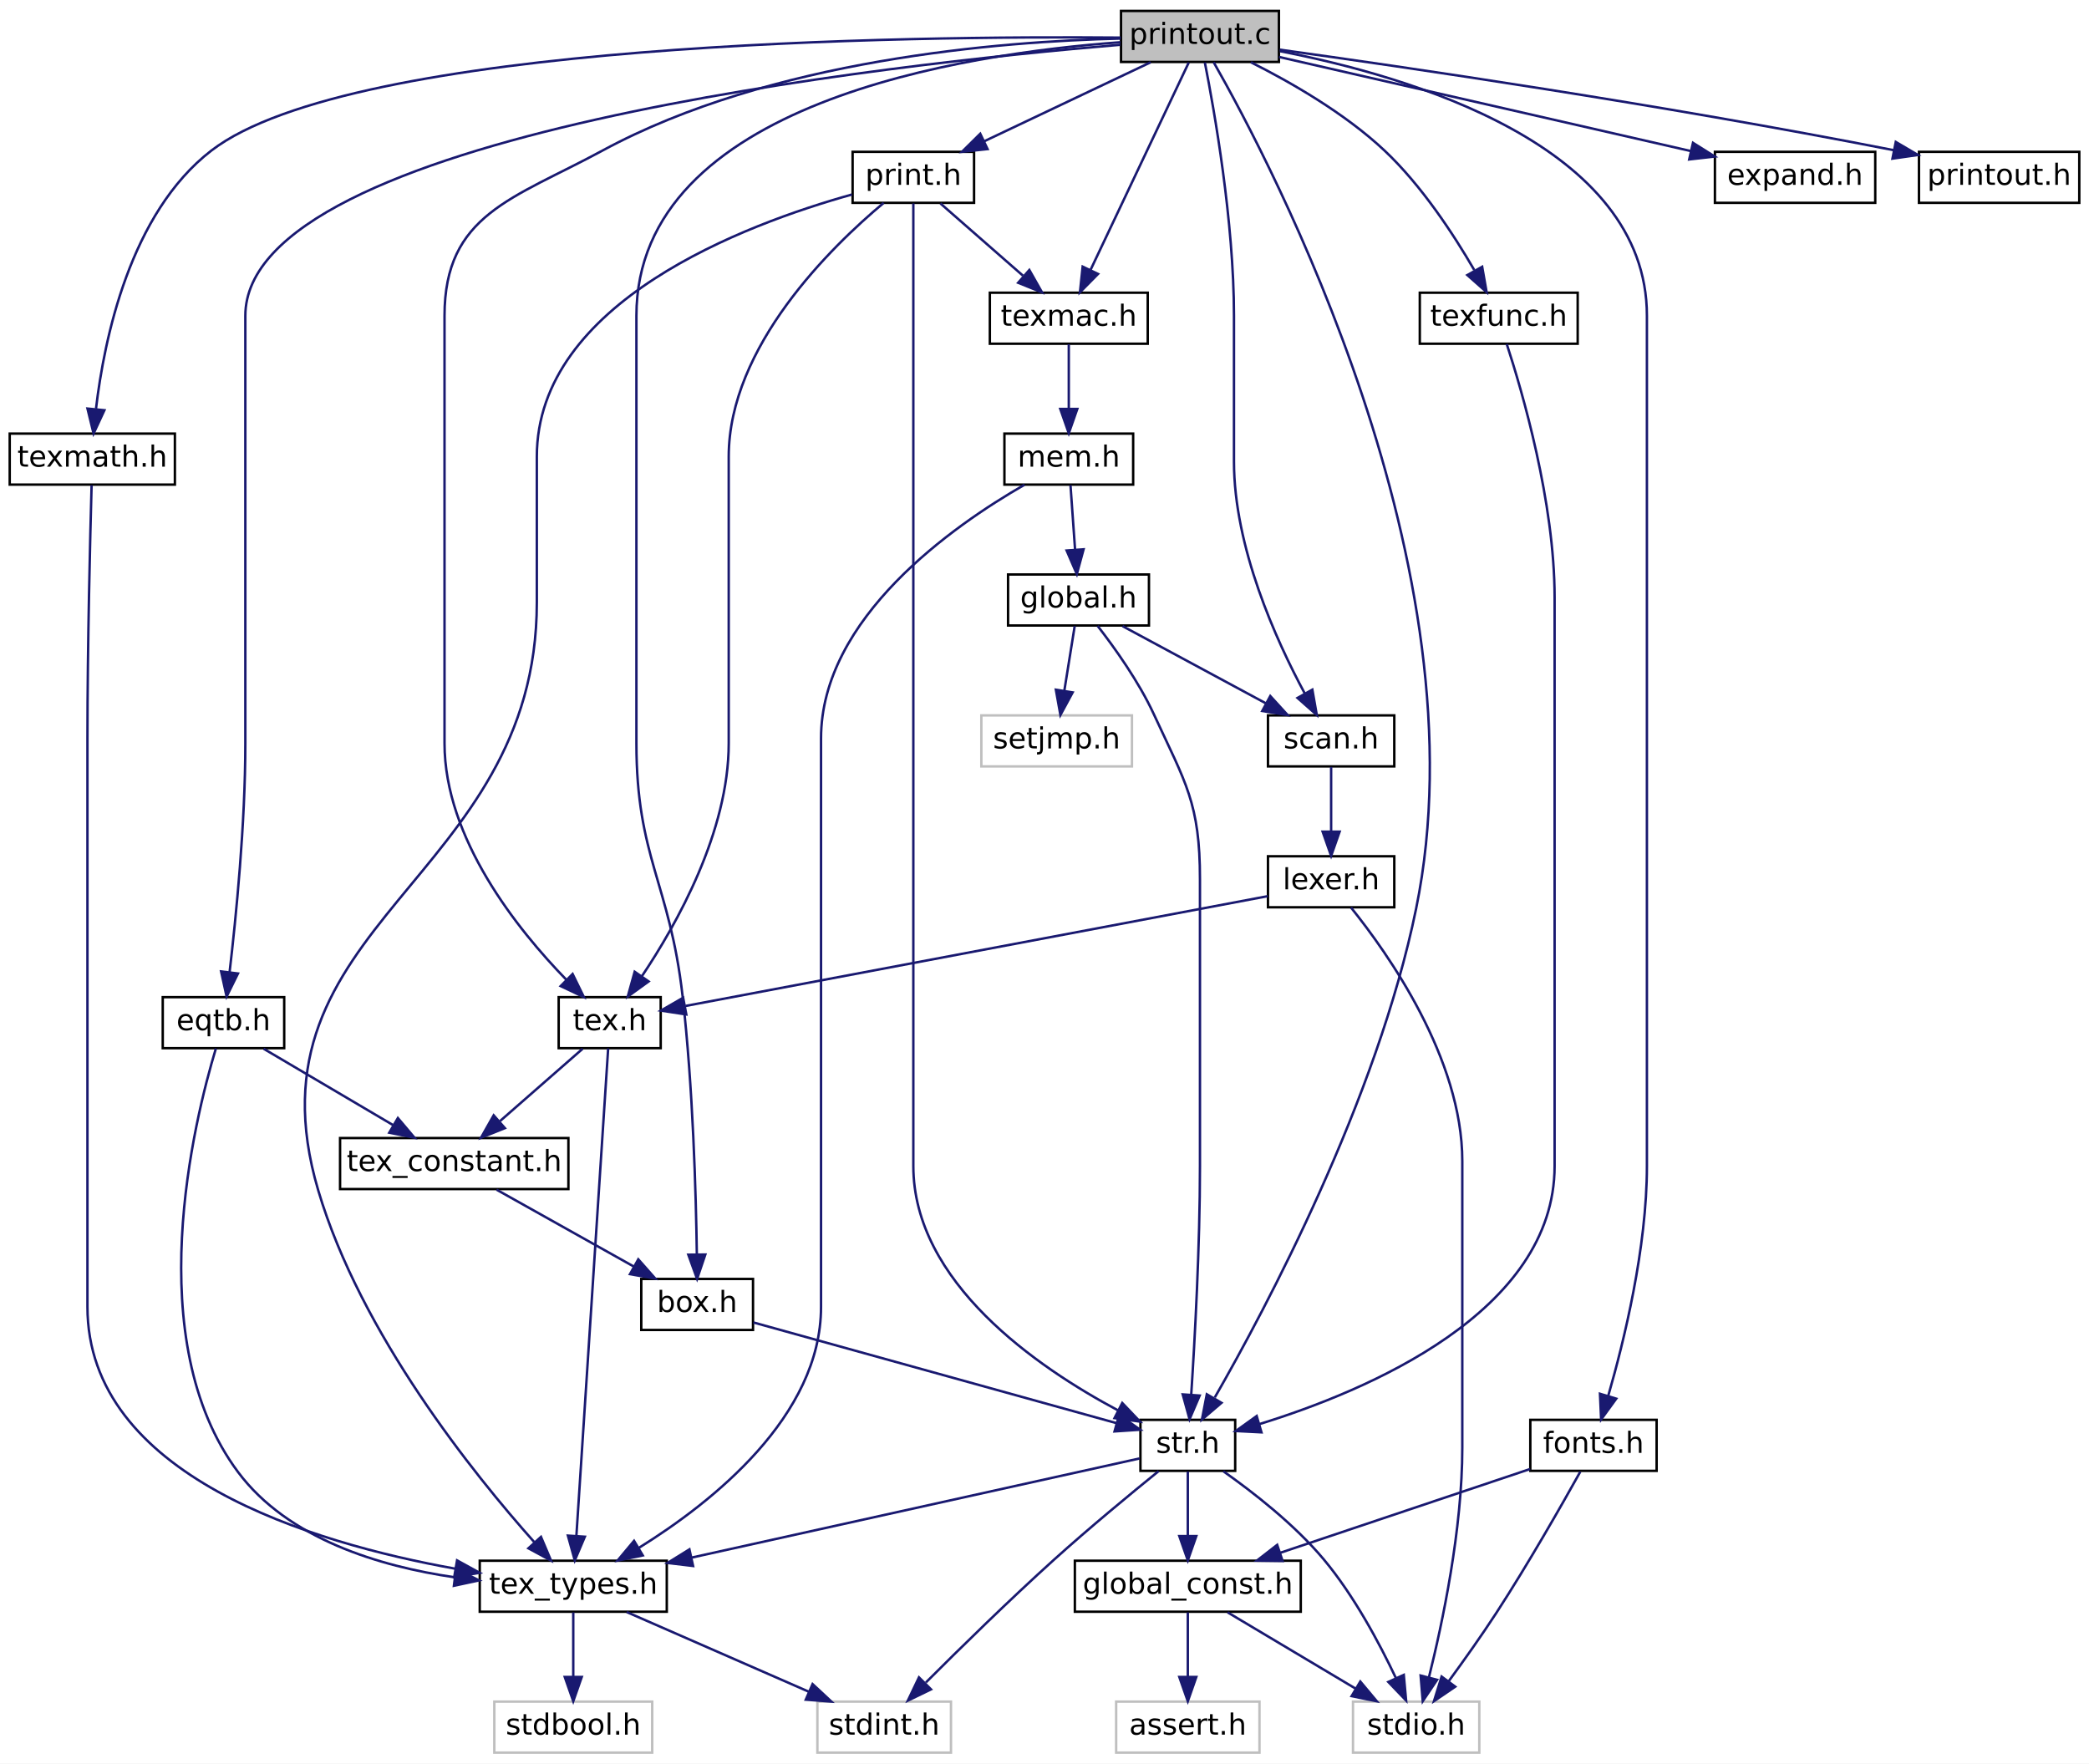
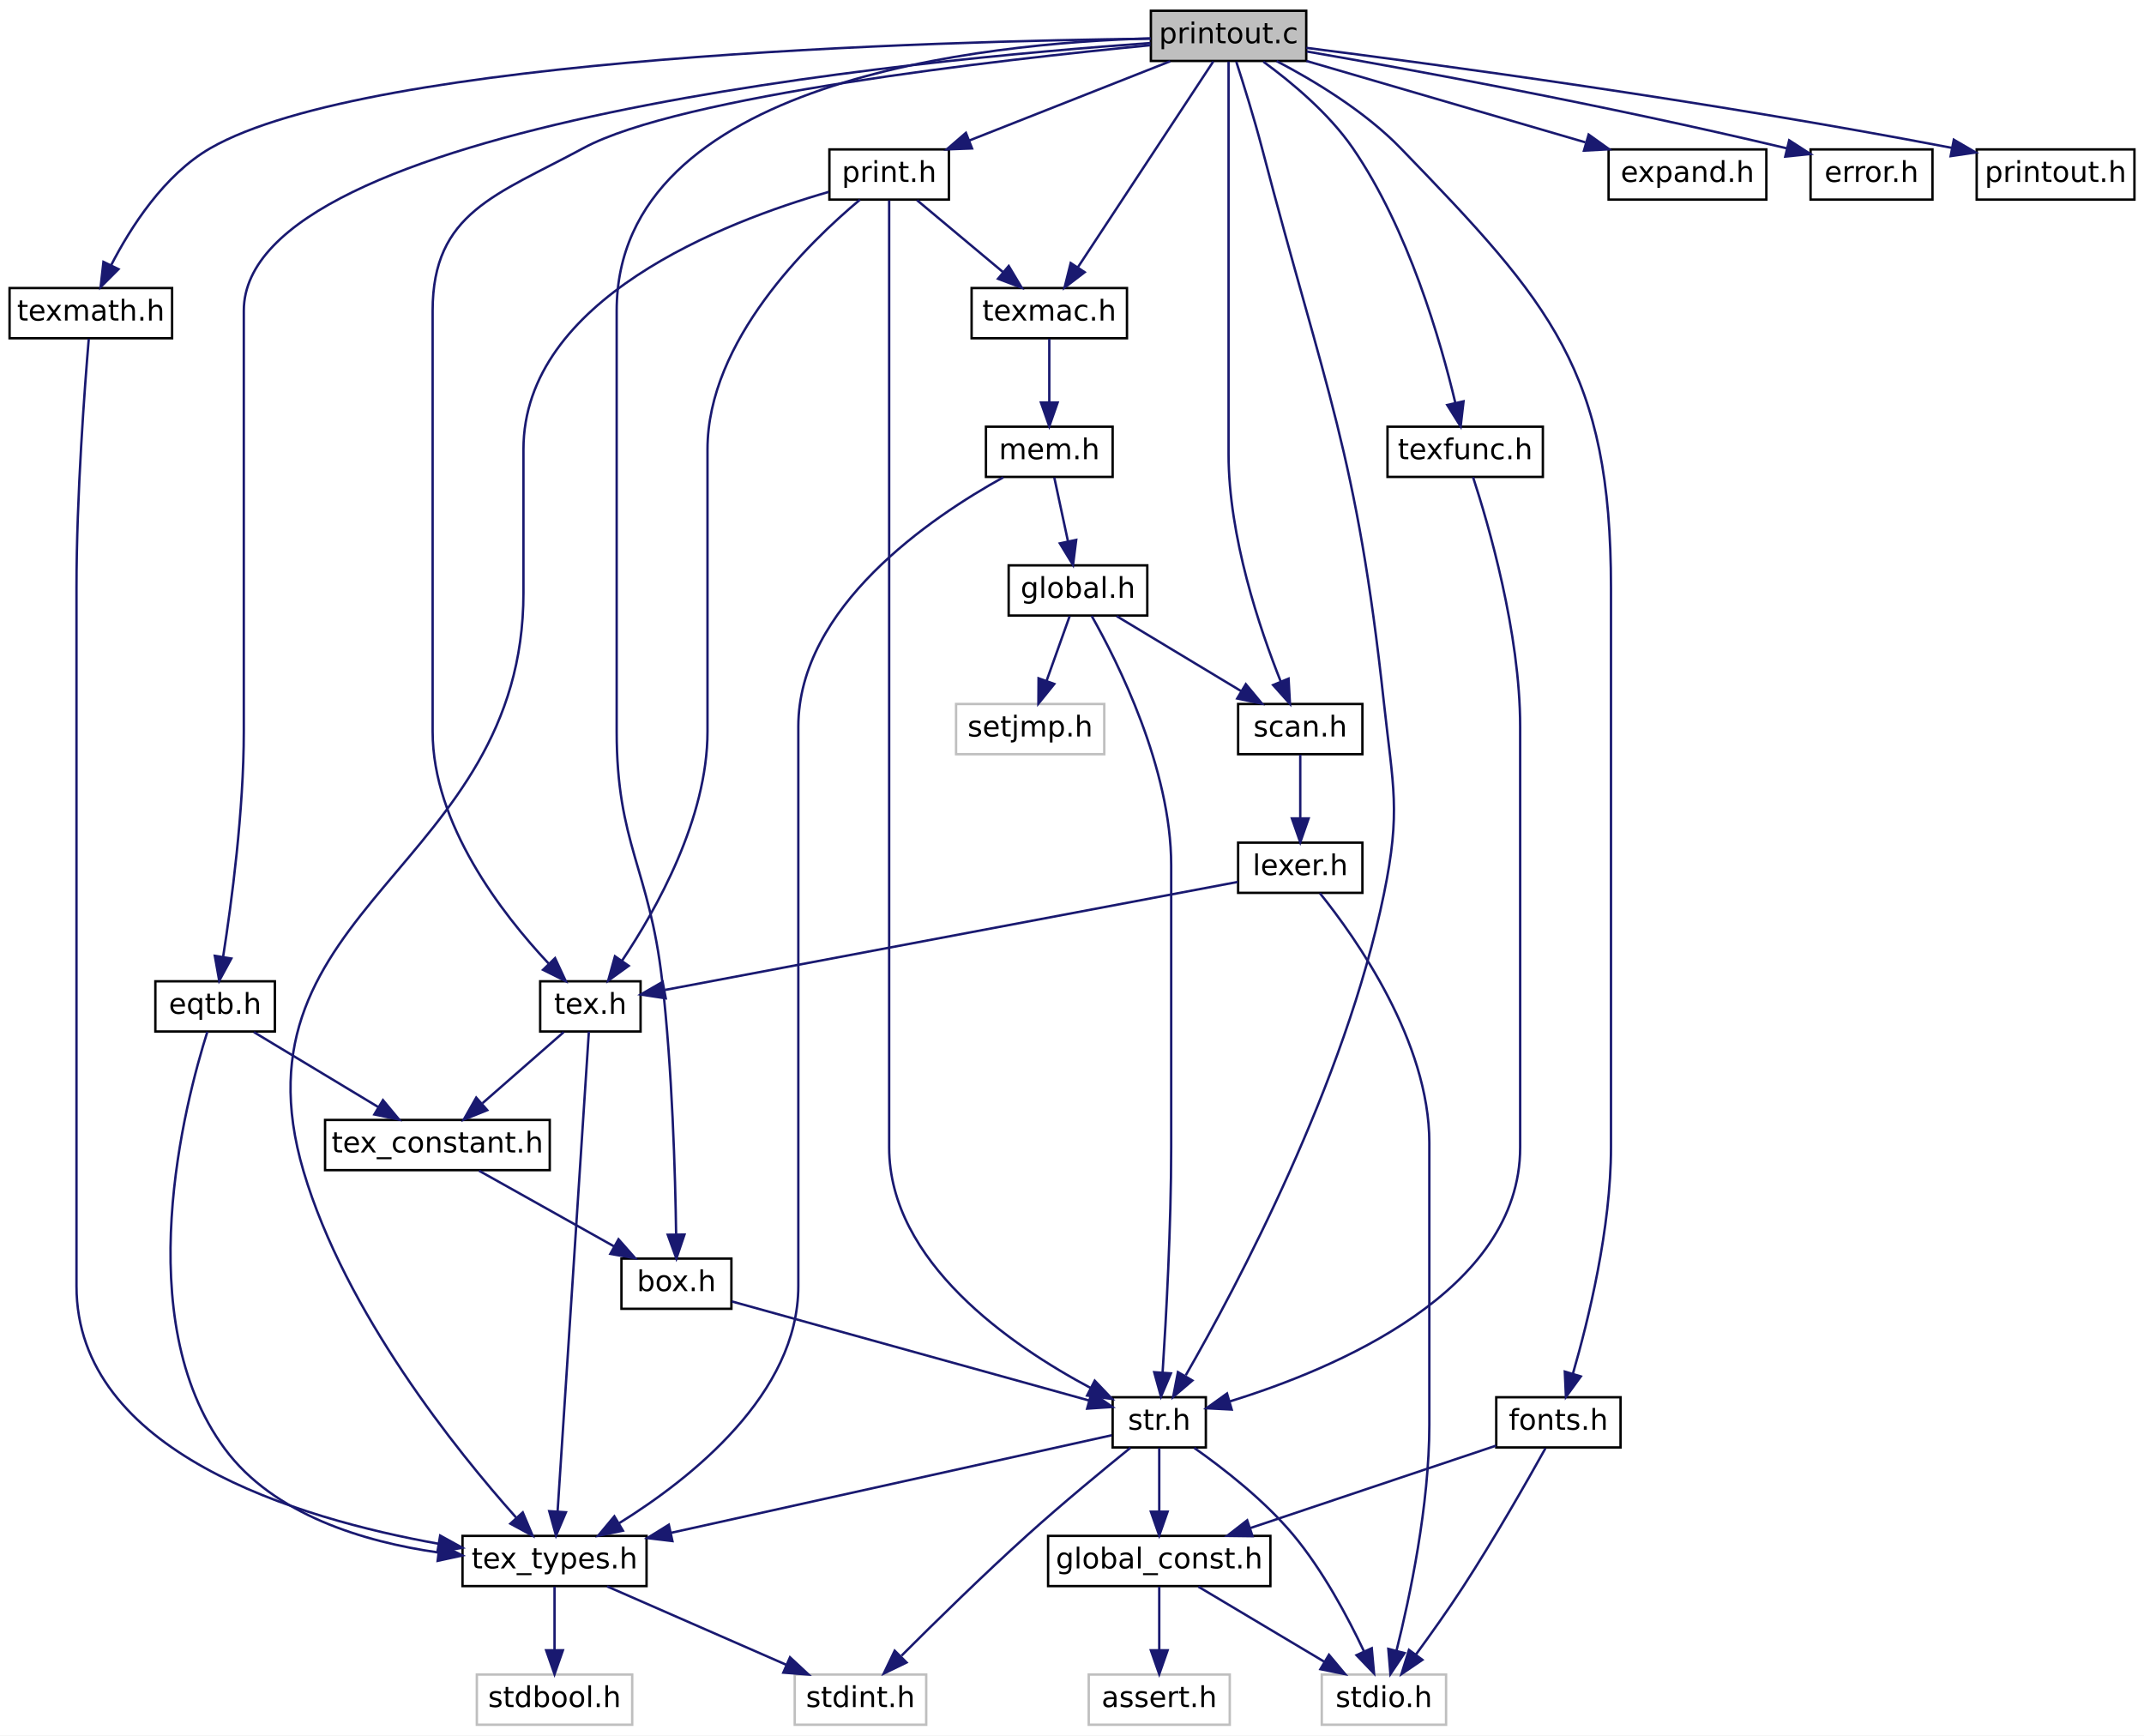
- <svg xmlns="http://www.w3.org/2000/svg" xmlns:xlink="http://www.w3.org/1999/xlink" width="860pt" height="726pt" viewBox="0.00 0.00 860.00 726.00">
+ <svg xmlns="http://www.w3.org/2000/svg" xmlns:xlink="http://www.w3.org/1999/xlink" width="897pt" height="726pt" viewBox="0.00 0.00 897.00 726.00">
  <g id="graph0" class="graph" transform="scale(1 1) rotate(0) translate(4 722)">
-     <polygon fill="white" stroke="transparent" points="-4,4 -4,-722 856,-722 856,4 -4,4" />
+     <polygon fill="white" stroke="transparent" points="-4,4 -4,-722 893,-722 893,4 -4,4" />
    <g id="node1" class="node">
      <g id="a_node1">
        <a xlink:title=" ">
-           <polygon fill="#bfbfbf" stroke="black" points="457.5,-696.5 457.5,-717.5 522.5,-717.5 522.5,-696.5 457.5,-696.5" />
-           <text text-anchor="middle" x="490" y="-703.9" font-family="DejaVuSans" font-size="12.00">printout.c</text>
+           <polygon fill="#bfbfbf" stroke="black" points="477.5,-696.5 477.5,-717.5 542.5,-717.5 542.5,-696.5 477.5,-696.5" />
+           <text text-anchor="middle" x="510" y="-703.9" font-family="DejaVuSans" font-size="12.00">printout.c</text>
        </a>
      </g>
    </g>
    <g id="node2" class="node">
      <g id="a_node2">
        <a xlink:href="tex_8h.html" target="_top" xlink:title=" ">
-           <polygon fill="white" stroke="black" points="226,-290.5 226,-311.5 268,-311.5 268,-290.5 226,-290.5" />
-           <text text-anchor="middle" x="247" y="-297.9" font-family="DejaVuSans" font-size="12.00">tex.h</text>
+           <polygon fill="white" stroke="black" points="222,-290.5 222,-311.5 264,-311.5 264,-290.5 222,-290.5" />
+           <text text-anchor="middle" x="243" y="-297.9" font-family="DejaVuSans" font-size="12.00">tex.h</text>
        </a>
      </g>
    </g>
    <g id="edge1" class="edge">
-       <path fill="none" stroke="midnightblue" d="M457.24,-706.12C408.01,-704.98 313.34,-697.56 244,-660 207.24,-640.09 179,-633.81 179,-592 179,-592 179,-592 179,-416 179,-376.77 209.07,-339.3 229.22,-318.6" />
-       <polygon fill="midnightblue" stroke="midnightblue" points="231.73,-321.04 236.38,-311.52 226.81,-316.06 231.73,-321.04" />
+       <path fill="none" stroke="midnightblue" d="M477.3,-703.08C414.7,-697.05 280.56,-681.96 240,-660 203.77,-640.39 177,-633.2 177,-592 177,-592 177,-592 177,-416 177,-377.24 205.93,-339.83 225.49,-318.97" />
+       <polygon fill="midnightblue" stroke="midnightblue" points="228.22,-321.19 232.69,-311.58 223.2,-316.3 228.22,-321.19" />
    </g>
    <g id="node7" class="node">
      <g id="a_node7">
        <a xlink:href="box_8h.html" target="_top" xlink:title=" ">
-           <polygon fill="white" stroke="black" points="260,-174.5 260,-195.5 306,-195.5 306,-174.5 260,-174.5" />
-           <text text-anchor="middle" x="283" y="-181.9" font-family="DejaVuSans" font-size="12.00">box.h</text>
+           <polygon fill="white" stroke="black" points="256,-174.5 256,-195.5 302,-195.5 302,-174.5 256,-174.5" />
+           <text text-anchor="middle" x="279" y="-181.9" font-family="DejaVuSans" font-size="12.00">box.h</text>
        </a>
      </g>
    </g>
    <g id="edge42" class="edge">
-       <path fill="none" stroke="midnightblue" d="M457.25,-704.61C393.3,-699.95 258,-679.74 258,-592 258,-592 258,-592 258,-416 258,-369.01 271.65,-358.68 277,-312 281.28,-274.62 282.52,-230.67 282.87,-205.8" />
-       <polygon fill="midnightblue" stroke="midnightblue" points="286.37,-205.55 282.98,-195.52 279.37,-205.48 286.37,-205.55" />
+       <path fill="none" stroke="midnightblue" d="M477.32,-705.95C408.3,-703.96 254,-688.7 254,-592 254,-592 254,-592 254,-416 254,-369.01 267.65,-358.68 273,-312 277.28,-274.62 278.52,-230.67 278.87,-205.8" />
+       <polygon fill="midnightblue" stroke="midnightblue" points="282.37,-205.55 278.98,-195.52 275.37,-205.48 282.37,-205.55" />
    </g>
    <g id="node8" class="node">
      <g id="a_node8">
        <a xlink:href="str_8h.html" target="_top" xlink:title=" ">
-           <polygon fill="white" stroke="black" points="465.5,-116.5 465.5,-137.5 504.5,-137.5 504.5,-116.5 465.5,-116.5" />
-           <text text-anchor="middle" x="485" y="-123.9" font-family="DejaVuSans" font-size="12.00">str.h</text>
+           <polygon fill="white" stroke="black" points="461.5,-116.5 461.5,-137.5 500.5,-137.5 500.5,-116.5 461.5,-116.5" />
+           <text text-anchor="middle" x="481" y="-123.9" font-family="DejaVuSans" font-size="12.00">str.h</text>
        </a>
      </g>
    </g>
    <g id="edge14" class="edge">
-       <path fill="none" stroke="midnightblue" d="M495.64,-696.38C519.25,-654.97 607.58,-487.6 579,-348 562.86,-269.15 517.29,-183.61 496.1,-146.7" />
-       <polygon fill="midnightblue" stroke="midnightblue" points="498.87,-144.5 490.81,-137.62 492.82,-148.02 498.87,-144.5" />
+       <path fill="none" stroke="midnightblue" d="M513.23,-696.19C516.23,-686.92 520.7,-672.6 524,-660 550.72,-557.87 563.6,-532.96 575,-428 578.84,-392.65 582.13,-382.83 575,-348 558.86,-269.15 513.29,-183.61 492.1,-146.7" />
+       <polygon fill="midnightblue" stroke="midnightblue" points="494.87,-144.5 486.81,-137.62 488.82,-148.02 494.87,-144.5" />
    </g>
    <g id="node12" class="node">
      <g id="a_node12">
        <a xlink:href="fonts_8h.html" target="_top" xlink:title=" ">
-           <polygon fill="white" stroke="black" points="626,-116.5 626,-137.5 678,-137.5 678,-116.5 626,-116.5" />
-           <text text-anchor="middle" x="652" y="-123.9" font-family="DejaVuSans" font-size="12.00">fonts.h</text>
+           <polygon fill="white" stroke="black" points="622,-116.5 622,-137.5 674,-137.5 674,-116.5 622,-116.5" />
+           <text text-anchor="middle" x="648" y="-123.9" font-family="DejaVuSans" font-size="12.00">fonts.h</text>
        </a>
      </g>
    </g>
    <g id="edge15" class="edge">
-       <path fill="none" stroke="midnightblue" d="M522.9,-700.93C575.82,-690.71 674,-662.27 674,-592 674,-592 674,-592 674,-242 674,-208.22 664.57,-169.82 658.06,-147.32" />
-       <polygon fill="midnightblue" stroke="midnightblue" points="661.38,-146.21 655.15,-137.64 654.68,-148.22 661.38,-146.21" />
+       <path fill="none" stroke="midnightblue" d="M530.11,-696.44C545.63,-688.33 566.93,-675.56 582,-660 645.07,-594.89 670,-566.65 670,-476 670,-476 670,-476 670,-242 670,-208.22 660.57,-169.82 654.06,-147.32" />
+       <polygon fill="midnightblue" stroke="midnightblue" points="657.38,-146.21 651.15,-137.64 650.68,-148.22 657.38,-146.21" />
    </g>
    <g id="node13" class="node">
      <g id="a_node13">
        <a xlink:href="texfunc_8h.html" target="_top" xlink:title=" ">
-           <polygon fill="white" stroke="black" points="580.5,-580.5 580.5,-601.5 645.5,-601.5 645.5,-580.5 580.5,-580.5" />
-           <text text-anchor="middle" x="613" y="-587.9" font-family="DejaVuSans" font-size="12.00">texfunc.h</text>
+           <polygon fill="white" stroke="black" points="576.5,-522.5 576.5,-543.5 641.5,-543.5 641.5,-522.5 576.5,-522.5" />
+           <text text-anchor="middle" x="609" y="-529.9" font-family="DejaVuSans" font-size="12.00">texfunc.h</text>
        </a>
      </g>
    </g>
    <g id="edge18" class="edge">
-       <path fill="none" stroke="midnightblue" d="M510.96,-696.37C527.19,-688.23 549.6,-675.43 566,-660 581.28,-645.61 594.44,-625.47 602.92,-610.85" />
-       <polygon fill="midnightblue" stroke="midnightblue" points="606.18,-612.18 608.01,-601.74 600.07,-608.76 606.18,-612.18" />
+       <path fill="none" stroke="midnightblue" d="M524.56,-696.2C536.1,-687.78 551.9,-674.7 562,-660 585.25,-626.15 598.73,-579.34 604.9,-553.36" />
+       <polygon fill="midnightblue" stroke="midnightblue" points="608.32,-554.12 607.1,-543.59 601.49,-552.58 608.32,-554.12" />
    </g>
    <g id="node14" class="node">
      <g id="a_node14">
        <a xlink:href="texmath_8h.html" target="_top" xlink:title=" ">
-           <polygon fill="white" stroke="black" points="0,-522.5 0,-543.5 68,-543.5 68,-522.5 0,-522.5" />
-           <text text-anchor="middle" x="34" y="-529.9" font-family="DejaVuSans" font-size="12.00">texmath.h</text>
+           <polygon fill="white" stroke="black" points="0,-580.5 0,-601.5 68,-601.5 68,-580.5 0,-580.5" />
+           <text text-anchor="middle" x="34" y="-587.9" font-family="DejaVuSans" font-size="12.00">texmath.h</text>
        </a>
      </g>
    </g>
    <g id="edge20" class="edge">
-       <path fill="none" stroke="midnightblue" d="M457.38,-706.52C371.43,-707.27 141.31,-704.9 83,-660 49.49,-634.2 38.88,-582.3 35.53,-553.82" />
-       <polygon fill="midnightblue" stroke="midnightblue" points="38.98,-553.12 34.52,-543.51 32.01,-553.81 38.98,-553.12" />
+       <path fill="none" stroke="midnightblue" d="M477.44,-705.82C389.8,-704.82 150.97,-698.54 84,-660 64.65,-648.86 50.62,-626.89 42.43,-610.93" />
+       <polygon fill="midnightblue" stroke="midnightblue" points="45.59,-609.41 38.09,-601.92 39.28,-612.45 45.59,-609.41" />
    </g>
    <g id="node15" class="node">
      <g id="a_node15">
        <a xlink:href="texmac_8h.html" target="_top" xlink:title=" ">
-           <polygon fill="white" stroke="black" points="403.5,-580.5 403.5,-601.5 468.5,-601.5 468.5,-580.5 403.5,-580.5" />
-           <text text-anchor="middle" x="436" y="-587.9" font-family="DejaVuSans" font-size="12.00">texmac.h</text>
+           <polygon fill="white" stroke="black" points="402.5,-580.5 402.5,-601.5 467.5,-601.5 467.5,-580.5 402.5,-580.5" />
+           <text text-anchor="middle" x="435" y="-587.9" font-family="DejaVuSans" font-size="12.00">texmac.h</text>
        </a>
      </g>
    </g>
    <g id="edge22" class="edge">
-       <path fill="none" stroke="midnightblue" d="M485.4,-696.28C476.47,-677.43 456.66,-635.62 445.03,-611.05" />
-       <polygon fill="midnightblue" stroke="midnightblue" points="448.04,-609.23 440.59,-601.69 441.71,-612.23 448.04,-609.23" />
+       <path fill="none" stroke="midnightblue" d="M503.61,-696.28C491.04,-677.18 462.96,-634.5 446.89,-610.08" />
+       <polygon fill="midnightblue" stroke="midnightblue" points="449.8,-608.13 441.38,-601.69 443.95,-611.97 449.8,-608.13" />
    </g>
    <g id="node19" class="node">
      <g id="a_node19">
        <a xlink:href="scan_8h.html" target="_top" xlink:title=" ">
-           <polygon fill="white" stroke="black" points="518,-406.5 518,-427.5 570,-427.5 570,-406.5 518,-406.5" />
-           <text text-anchor="middle" x="544" y="-413.9" font-family="DejaVuSans" font-size="12.00">scan.h</text>
+           <polygon fill="white" stroke="black" points="514,-406.5 514,-427.5 566,-427.5 566,-406.5 514,-406.5" />
+           <text text-anchor="middle" x="540" y="-413.9" font-family="DejaVuSans" font-size="12.00">scan.h</text>
        </a>
      </g>
    </g>
    <g id="edge33" class="edge">
-       <path fill="none" stroke="midnightblue" d="M492.01,-696.29C495.88,-676.68 504,-630.88 504,-592 504,-592 504,-592 504,-532 504,-496.71 521.27,-458.57 533.12,-436.57" />
-       <polygon fill="midnightblue" stroke="midnightblue" points="536.27,-438.1 538.1,-427.66 530.16,-434.68 536.27,-438.1" />
+       <path fill="none" stroke="midnightblue" d="M510,-696.24C510,-676.54 510,-630.59 510,-592 510,-592 510,-592 510,-532 510,-497.55 522.97,-459.11 531.86,-436.83" />
+       <polygon fill="midnightblue" stroke="midnightblue" points="535.11,-438.11 535.7,-427.54 528.64,-435.44 535.11,-438.11" />
    </g>
    <g id="node21" class="node">
      <g id="a_node21">
        <a xlink:href="expand_8h.html" target="_top" xlink:title=" ">
-           <polygon fill="white" stroke="black" points="702,-638.5 702,-659.5 768,-659.5 768,-638.5 702,-638.5" />
-           <text text-anchor="middle" x="735" y="-645.9" font-family="DejaVuSans" font-size="12.00">expand.h</text>
+           <polygon fill="white" stroke="black" points="669,-638.5 669,-659.5 735,-659.5 735,-638.5 669,-638.5" />
+           <text text-anchor="middle" x="702" y="-645.9" font-family="DejaVuSans" font-size="12.00">expand.h</text>
        </a>
      </g>
    </g>
    <g id="edge32" class="edge">
-       <path fill="none" stroke="midnightblue" d="M522.53,-698.56C566.16,-688.59 643.71,-670.87 692.08,-659.81" />
-       <polygon fill="midnightblue" stroke="midnightblue" points="692.97,-663.2 701.94,-657.56 691.41,-656.37 692.97,-663.2" />
+       <path fill="none" stroke="midnightblue" d="M542.57,-696.5C574.7,-687.13 624,-672.75 659.27,-662.46" />
+       <polygon fill="midnightblue" stroke="midnightblue" points="660.65,-665.71 669.27,-659.55 658.69,-658.99 660.65,-665.71" />
    </g>
    <g id="node22" class="node">
      <g id="a_node22">
        <a xlink:href="print_8h.html" target="_top" xlink:title=" ">
-           <polygon fill="white" stroke="black" points="347,-638.5 347,-659.5 397,-659.5 397,-638.5 347,-638.5" />
-           <text text-anchor="middle" x="372" y="-645.9" font-family="DejaVuSans" font-size="12.00">print.h</text>
+           <polygon fill="white" stroke="black" points="343,-638.5 343,-659.5 393,-659.5 393,-638.5 343,-638.5" />
+           <text text-anchor="middle" x="368" y="-645.9" font-family="DejaVuSans" font-size="12.00">print.h</text>
        </a>
      </g>
    </g>
    <g id="edge34" class="edge">
-       <path fill="none" stroke="midnightblue" d="M469.72,-696.37C450.86,-687.42 422.55,-673.99 401.25,-663.88" />
-       <polygon fill="midnightblue" stroke="midnightblue" points="402.56,-660.63 392.02,-659.5 399.55,-666.95 402.56,-660.63" />
+       <path fill="none" stroke="midnightblue" d="M485.59,-696.37C462.39,-687.22 427.3,-673.38 401.49,-663.21" />
+       <polygon fill="midnightblue" stroke="midnightblue" points="402.68,-659.91 392.09,-659.5 400.11,-666.43 402.68,-659.91" />
    </g>
    <g id="node23" class="node">
      <g id="a_node23">
        <a xlink:href="eqtb_8h.html" target="_top" xlink:title=" ">
-           <polygon fill="white" stroke="black" points="63,-290.5 63,-311.5 113,-311.5 113,-290.5 63,-290.5" />
-           <text text-anchor="middle" x="88" y="-297.9" font-family="DejaVuSans" font-size="12.00">eqtb.h</text>
+           <polygon fill="white" stroke="black" points="61,-290.5 61,-311.5 111,-311.5 111,-290.5 61,-290.5" />
+           <text text-anchor="middle" x="86" y="-297.9" font-family="DejaVuSans" font-size="12.00">eqtb.h</text>
        </a>
      </g>
    </g>
    <g id="edge39" class="edge">
-       <path fill="none" stroke="midnightblue" d="M457.17,-703.56C362.72,-695.66 97,-666.77 97,-592 97,-592 97,-592 97,-416 97,-382.88 93.18,-344.52 90.52,-321.81" />
-       <polygon fill="midnightblue" stroke="midnightblue" points="93.97,-321.24 89.29,-311.74 87.02,-322.09 93.97,-321.24" />
+       <path fill="none" stroke="midnightblue" d="M477.33,-704C379.88,-697.16 98,-670.58 98,-592 98,-592 98,-592 98,-416 98,-382.8 92.9,-344.46 89.35,-321.78" />
+       <polygon fill="midnightblue" stroke="midnightblue" points="92.78,-321.03 87.72,-311.72 85.87,-322.16 92.78,-321.03" />
    </g>
    <g id="node24" class="node">
      <g id="a_node24">
+         <a xlink:href="error_8h.html" target="_top" xlink:title=" ">
+           <polygon fill="white" stroke="black" points="753.5,-638.5 753.5,-659.5 804.5,-659.5 804.5,-638.5 753.5,-638.5" />
+           <text text-anchor="middle" x="779" y="-645.9" font-family="DejaVuSans" font-size="12.00">error.h</text>
+         </a>
+       </g>
+     </g>
+     <g id="edge43" class="edge">
+       <path fill="none" stroke="midnightblue" d="M542.74,-700.46C586.3,-692.9 665.88,-678.4 743.51,-659.96" />
+       <polygon fill="midnightblue" stroke="midnightblue" points="744.55,-663.31 753.45,-657.57 742.91,-656.5 744.55,-663.31" />
+     </g>
+     <g id="node25" class="node">
+       <g id="a_node25">
        <a xlink:href="printout_8h.html" target="_top" xlink:title=" ">
-           <polygon fill="white" stroke="black" points="786,-638.5 786,-659.5 852,-659.5 852,-638.5 786,-638.5" />
-           <text text-anchor="middle" x="819" y="-645.9" font-family="DejaVuSans" font-size="12.00">printout.h</text>
-         </a>
-       </g>
-     </g>
-     <g id="edge43" class="edge">
-       <path fill="none" stroke="midnightblue" d="M522.85,-701.55C574.56,-694.37 678.25,-679.26 775.58,-660.18" />
-       <polygon fill="midnightblue" stroke="midnightblue" points="776.45,-663.57 785.58,-658.2 775.09,-656.7 776.45,-663.57" />
+           <polygon fill="white" stroke="black" points="823,-638.5 823,-659.5 889,-659.5 889,-638.5 823,-638.5" />
+           <text text-anchor="middle" x="856" y="-645.9" font-family="DejaVuSans" font-size="12.00">printout.h</text>
+         </a>
+       </g>
+     </g>
+     <g id="edge44" class="edge">
+       <path fill="none" stroke="midnightblue" d="M542.55,-701.98C596.6,-695.12 708.48,-680.07 812.54,-660.16" />
+       <polygon fill="midnightblue" stroke="midnightblue" points="813.43,-663.56 822.58,-658.22 812.1,-656.68 813.43,-663.56" />
    </g>
    <g id="node3" class="node">
      <g id="a_node3">
        <a xlink:href="tex__types_8h.html" target="_top" xlink:title=" ">
-           <polygon fill="white" stroke="black" points="193.5,-58.5 193.5,-79.5 270.5,-79.5 270.5,-58.5 193.5,-58.5" />
-           <text text-anchor="middle" x="232" y="-65.9" font-family="DejaVuSans" font-size="12.00">tex_types.h</text>
+           <polygon fill="white" stroke="black" points="189.5,-58.5 189.5,-79.5 266.5,-79.5 266.5,-58.5 189.5,-58.5" />
+           <text text-anchor="middle" x="228" y="-65.9" font-family="DejaVuSans" font-size="12.00">tex_types.h</text>
        </a>
      </g>
    </g>
    <g id="edge2" class="edge">
-       <path fill="none" stroke="midnightblue" d="M246.37,-290.41C244.12,-255.85 236.39,-137.24 233.29,-89.82" />
-       <polygon fill="midnightblue" stroke="midnightblue" points="236.77,-89.38 232.63,-79.63 229.79,-89.84 236.77,-89.38" />
+       <path fill="none" stroke="midnightblue" d="M242.37,-290.41C240.12,-255.85 232.39,-137.24 229.29,-89.82" />
+       <polygon fill="midnightblue" stroke="midnightblue" points="232.77,-89.38 228.63,-79.63 225.79,-89.84 232.77,-89.38" />
    </g>
    <g id="node6" class="node">
      <g id="a_node6">
        <a xlink:href="tex__constant_8h.html" target="_top" xlink:title=" ">
-           <polygon fill="white" stroke="black" points="136,-232.5 136,-253.5 230,-253.5 230,-232.5 136,-232.5" />
-           <text text-anchor="middle" x="183" y="-239.9" font-family="DejaVuSans" font-size="12.00">tex_constant.h</text>
+           <polygon fill="white" stroke="black" points="132,-232.5 132,-253.5 226,-253.5 226,-232.5 132,-232.5" />
+           <text text-anchor="middle" x="179" y="-239.9" font-family="DejaVuSans" font-size="12.00">tex_constant.h</text>
        </a>
      </g>
    </g>
    <g id="edge5" class="edge">
-       <path fill="none" stroke="midnightblue" d="M235.85,-290.25C226.49,-282.05 212.91,-270.17 201.87,-260.51" />
-       <polygon fill="midnightblue" stroke="midnightblue" points="203.85,-257.59 194.02,-253.64 199.24,-262.86 203.85,-257.59" />
+       <path fill="none" stroke="midnightblue" d="M231.85,-290.25C222.49,-282.05 208.91,-270.17 197.87,-260.51" />
+       <polygon fill="midnightblue" stroke="midnightblue" points="199.85,-257.59 190.02,-253.64 195.24,-262.86 199.85,-257.59" />
    </g>
    <g id="node4" class="node">
      <g id="a_node4">
        <a xlink:title=" ">
-           <polygon fill="white" stroke="#bfbfbf" points="199.5,-0.5 199.5,-21.5 264.5,-21.5 264.5,-0.5 199.5,-0.5" />
-           <text text-anchor="middle" x="232" y="-7.9" font-family="DejaVuSans" font-size="12.00">stdbool.h</text>
+           <polygon fill="white" stroke="#bfbfbf" points="195.5,-0.5 195.5,-21.5 260.5,-21.5 260.5,-0.5 195.5,-0.5" />
+           <text text-anchor="middle" x="228" y="-7.9" font-family="DejaVuSans" font-size="12.00">stdbool.h</text>
        </a>
      </g>
    </g>
    <g id="edge3" class="edge">
-       <path fill="none" stroke="midnightblue" d="M232,-58.25C232,-50.94 232,-40.69 232,-31.7" />
-       <polygon fill="midnightblue" stroke="midnightblue" points="235.5,-31.64 232,-21.64 228.5,-31.64 235.5,-31.64" />
+       <path fill="none" stroke="midnightblue" d="M228,-58.25C228,-50.94 228,-40.69 228,-31.7" />
+       <polygon fill="midnightblue" stroke="midnightblue" points="231.5,-31.64 228,-21.64 224.5,-31.64 231.5,-31.64" />
    </g>
    <g id="node5" class="node">
      <g id="a_node5">
        <a xlink:title=" ">
-           <polygon fill="white" stroke="#bfbfbf" points="332.5,-0.5 332.5,-21.5 387.5,-21.5 387.5,-0.5 332.5,-0.5" />
-           <text text-anchor="middle" x="360" y="-7.9" font-family="DejaVuSans" font-size="12.00">stdint.h</text>
+           <polygon fill="white" stroke="#bfbfbf" points="328.5,-0.5 328.5,-21.5 383.5,-21.5 383.5,-0.5 328.5,-0.5" />
+           <text text-anchor="middle" x="356" y="-7.9" font-family="DejaVuSans" font-size="12.00">stdint.h</text>
        </a>
      </g>
    </g>
    <g id="edge4" class="edge">
-       <path fill="none" stroke="midnightblue" d="M254,-58.37C274.64,-49.34 305.72,-35.75 328.89,-25.61" />
-       <polygon fill="midnightblue" stroke="midnightblue" points="330.52,-28.72 338.28,-21.5 327.72,-22.3 330.52,-28.72" />
+       <path fill="none" stroke="midnightblue" d="M250,-58.37C270.64,-49.34 301.72,-35.75 324.89,-25.61" />
+       <polygon fill="midnightblue" stroke="midnightblue" points="326.52,-28.72 334.28,-21.5 323.72,-22.3 326.52,-28.72" />
    </g>
    <g id="edge6" class="edge">
-       <path fill="none" stroke="midnightblue" d="M200.42,-232.25C216.05,-223.49 239.2,-210.53 257.02,-200.55" />
-       <polygon fill="midnightblue" stroke="midnightblue" points="258.77,-203.58 265.78,-195.64 255.35,-197.47 258.77,-203.58" />
+       <path fill="none" stroke="midnightblue" d="M196.42,-232.25C212.05,-223.49 235.2,-210.53 253.02,-200.55" />
+       <polygon fill="midnightblue" stroke="midnightblue" points="254.77,-203.58 261.78,-195.64 251.35,-197.47 254.77,-203.58" />
    </g>
    <g id="edge7" class="edge">
-       <path fill="none" stroke="midnightblue" d="M306.17,-177.58C343.07,-167.35 415.11,-147.37 455.59,-136.15" />
-       <polygon fill="midnightblue" stroke="midnightblue" points="456.7,-139.48 465.4,-133.43 454.83,-132.73 456.7,-139.48" />
+       <path fill="none" stroke="midnightblue" d="M302.17,-177.58C339.07,-167.35 411.11,-147.37 451.59,-136.15" />
+       <polygon fill="midnightblue" stroke="midnightblue" points="452.7,-139.48 461.4,-133.43 450.83,-132.73 452.7,-139.48" />
    </g>
    <g id="edge13" class="edge">
-       <path fill="none" stroke="midnightblue" d="M465.15,-121.61C425.78,-112.89 336.8,-93.2 280.85,-80.81" />
-       <polygon fill="midnightblue" stroke="midnightblue" points="281.33,-77.33 270.81,-78.59 279.82,-84.17 281.33,-77.33" />
+       <path fill="none" stroke="midnightblue" d="M461.15,-121.61C421.78,-112.89 332.8,-93.2 276.85,-80.81" />
+       <polygon fill="midnightblue" stroke="midnightblue" points="277.33,-77.33 266.81,-78.59 275.82,-84.17 277.33,-77.33" />
    </g>
    <g id="edge9" class="edge">
-       <path fill="none" stroke="midnightblue" d="M472.98,-116.38C461.69,-107.24 444.42,-93 430,-80 411.49,-63.31 391.13,-43.34 377.17,-29.38" />
-       <polygon fill="midnightblue" stroke="midnightblue" points="379.28,-26.54 369.75,-21.92 374.32,-31.48 379.28,-26.54" />
+       <path fill="none" stroke="midnightblue" d="M468.98,-116.38C457.69,-107.24 440.42,-93 426,-80 407.49,-63.31 387.13,-43.34 373.17,-29.38" />
+       <polygon fill="midnightblue" stroke="midnightblue" points="375.28,-26.54 365.75,-21.92 370.32,-31.48 375.28,-26.54" />
    </g>
    <g id="node9" class="node">
      <g id="a_node9">
        <a xlink:title=" ">
-           <polygon fill="white" stroke="#bfbfbf" points="553,-0.5 553,-21.5 605,-21.5 605,-0.5 553,-0.5" />
-           <text text-anchor="middle" x="579" y="-7.9" font-family="DejaVuSans" font-size="12.00">stdio.h</text>
+           <polygon fill="white" stroke="#bfbfbf" points="549,-0.5 549,-21.5 601,-21.5 601,-0.5 549,-0.5" />
+           <text text-anchor="middle" x="575" y="-7.9" font-family="DejaVuSans" font-size="12.00">stdio.h</text>
        </a>
      </g>
    </g>
    <g id="edge8" class="edge">
-       <path fill="none" stroke="midnightblue" d="M499.63,-116.32C511.75,-107.78 528.89,-94.48 541,-80 553.42,-65.14 563.84,-45.62 570.61,-31.31" />
-       <polygon fill="midnightblue" stroke="midnightblue" points="573.91,-32.5 574.87,-21.95 567.54,-29.6 573.91,-32.5" />
+       <path fill="none" stroke="midnightblue" d="M495.63,-116.32C507.75,-107.78 524.89,-94.48 537,-80 549.42,-65.14 559.84,-45.62 566.61,-31.31" />
+       <polygon fill="midnightblue" stroke="midnightblue" points="569.91,-32.5 570.87,-21.95 563.54,-29.6 569.91,-32.5" />
    </g>
    <g id="node10" class="node">
      <g id="a_node10">
        <a xlink:href="global__const_8h.html" target="_top" xlink:title=" ">
-           <polygon fill="white" stroke="black" points="438.5,-58.5 438.5,-79.5 531.5,-79.5 531.5,-58.5 438.5,-58.5" />
-           <text text-anchor="middle" x="485" y="-65.9" font-family="DejaVuSans" font-size="12.00">global_const.h</text>
+           <polygon fill="white" stroke="black" points="434.5,-58.5 434.5,-79.5 527.5,-79.5 527.5,-58.5 434.5,-58.5" />
+           <text text-anchor="middle" x="481" y="-65.9" font-family="DejaVuSans" font-size="12.00">global_const.h</text>
        </a>
      </g>
    </g>
    <g id="edge10" class="edge">
-       <path fill="none" stroke="midnightblue" d="M485,-116.25C485,-108.94 485,-98.69 485,-89.7" />
-       <polygon fill="midnightblue" stroke="midnightblue" points="488.5,-89.64 485,-79.64 481.5,-89.64 488.5,-89.64" />
+       <path fill="none" stroke="midnightblue" d="M481,-116.25C481,-108.94 481,-98.69 481,-89.7" />
+       <polygon fill="midnightblue" stroke="midnightblue" points="484.5,-89.64 481,-79.64 477.5,-89.64 484.5,-89.64" />
    </g>
    <g id="edge12" class="edge">
-       <path fill="none" stroke="midnightblue" d="M501.37,-58.25C515.93,-49.57 537.43,-36.76 554.12,-26.82" />
-       <polygon fill="midnightblue" stroke="midnightblue" points="556.01,-29.77 562.81,-21.64 552.43,-23.75 556.01,-29.77" />
+       <path fill="none" stroke="midnightblue" d="M497.37,-58.25C511.93,-49.57 533.43,-36.76 550.12,-26.82" />
+       <polygon fill="midnightblue" stroke="midnightblue" points="552.01,-29.77 558.81,-21.64 548.43,-23.75 552.01,-29.77" />
    </g>
    <g id="node11" class="node">
      <g id="a_node11">
        <a xlink:title=" ">
-           <polygon fill="white" stroke="#bfbfbf" points="455.5,-0.5 455.5,-21.5 514.5,-21.5 514.5,-0.5 455.5,-0.5" />
-           <text text-anchor="middle" x="485" y="-7.9" font-family="DejaVuSans" font-size="12.00">assert.h</text>
+           <polygon fill="white" stroke="#bfbfbf" points="451.5,-0.5 451.5,-21.5 510.5,-21.5 510.5,-0.5 451.5,-0.5" />
+           <text text-anchor="middle" x="481" y="-7.9" font-family="DejaVuSans" font-size="12.00">assert.h</text>
        </a>
      </g>
    </g>
    <g id="edge11" class="edge">
-       <path fill="none" stroke="midnightblue" d="M485,-58.25C485,-50.94 485,-40.69 485,-31.7" />
-       <polygon fill="midnightblue" stroke="midnightblue" points="488.5,-31.64 485,-21.64 481.5,-31.64 488.5,-31.64" />
+       <path fill="none" stroke="midnightblue" d="M481,-58.25C481,-50.94 481,-40.69 481,-31.7" />
+       <polygon fill="midnightblue" stroke="midnightblue" points="484.5,-31.64 481,-21.64 477.5,-31.64 484.5,-31.64" />
    </g>
    <g id="edge16" class="edge">
-       <path fill="none" stroke="midnightblue" d="M646.58,-116.15C639.13,-102.77 625.15,-78.2 612,-58 605.86,-48.56 598.6,-38.36 592.46,-29.97" />
-       <polygon fill="midnightblue" stroke="midnightblue" points="595.1,-27.65 586.34,-21.69 589.48,-31.81 595.1,-27.65" />
+       <path fill="none" stroke="midnightblue" d="M642.58,-116.15C635.13,-102.77 621.15,-78.2 608,-58 601.86,-48.56 594.6,-38.36 588.46,-29.97" />
+       <polygon fill="midnightblue" stroke="midnightblue" points="591.1,-27.65 582.34,-21.69 585.48,-31.81 591.1,-27.65" />
    </g>
    <g id="edge17" class="edge">
-       <path fill="none" stroke="midnightblue" d="M625.91,-117.25C598.34,-108.01 554.6,-93.34 523.16,-82.8" />
-       <polygon fill="midnightblue" stroke="midnightblue" points="524.02,-79.39 513.42,-79.53 521.79,-86.03 524.02,-79.39" />
+       <path fill="none" stroke="midnightblue" d="M621.91,-117.25C594.34,-108.01 550.6,-93.34 519.16,-82.8" />
+       <polygon fill="midnightblue" stroke="midnightblue" points="520.02,-79.39 509.42,-79.53 517.79,-86.03 520.02,-79.39" />
    </g>
    <g id="edge19" class="edge">
-       <path fill="none" stroke="midnightblue" d="M616.3,-580.37C622.66,-560.91 636,-515.37 636,-476 636,-476 636,-476 636,-242 636,-181.79 558.58,-149.36 514.61,-135.79" />
-       <polygon fill="midnightblue" stroke="midnightblue" points="515.32,-132.35 504.74,-132.89 513.35,-139.07 515.32,-132.35" />
+       <path fill="none" stroke="midnightblue" d="M612.3,-522.37C618.66,-502.91 632,-457.37 632,-418 632,-418 632,-418 632,-242 632,-181.79 554.58,-149.36 510.61,-135.79" />
+       <polygon fill="midnightblue" stroke="midnightblue" points="511.32,-132.35 500.74,-132.89 509.35,-139.07 511.32,-132.35" />
    </g>
    <g id="edge21" class="edge">
-       <path fill="none" stroke="midnightblue" d="M33.71,-522.24C33.16,-502.54 32,-456.6 32,-418 32,-418 32,-418 32,-184 32,-114.48 124.33,-86.8 183.52,-76.2" />
-       <polygon fill="midnightblue" stroke="midnightblue" points="184.16,-79.64 193.44,-74.53 182.99,-72.74 184.16,-79.64" />
+       <path fill="none" stroke="midnightblue" d="M33.14,-580.25C31.48,-560.56 28,-514.65 28,-476 28,-476 28,-476 28,-184 28,-114.48 120.33,-86.8 179.52,-76.2" />
+       <polygon fill="midnightblue" stroke="midnightblue" points="180.16,-79.64 189.44,-74.53 178.99,-72.74 180.16,-79.64" />
    </g>
    <g id="node16" class="node">
      <g id="a_node16">
        <a xlink:href="mem_8h.html" target="_top" xlink:title=" ">
-           <polygon fill="white" stroke="black" points="409.5,-522.5 409.5,-543.5 462.5,-543.5 462.5,-522.5 409.5,-522.5" />
-           <text text-anchor="middle" x="436" y="-529.9" font-family="DejaVuSans" font-size="12.00">mem.h</text>
+           <polygon fill="white" stroke="black" points="408.5,-522.5 408.5,-543.5 461.5,-543.5 461.5,-522.5 408.5,-522.5" />
+           <text text-anchor="middle" x="435" y="-529.9" font-family="DejaVuSans" font-size="12.00">mem.h</text>
        </a>
      </g>
    </g>
    <g id="edge23" class="edge">
-       <path fill="none" stroke="midnightblue" d="M436,-580.25C436,-572.94 436,-562.69 436,-553.7" />
-       <polygon fill="midnightblue" stroke="midnightblue" points="439.5,-553.64 436,-543.64 432.5,-553.64 439.5,-553.64" />
+       <path fill="none" stroke="midnightblue" d="M435,-580.25C435,-572.94 435,-562.69 435,-553.7" />
+       <polygon fill="midnightblue" stroke="midnightblue" points="438.5,-553.64 435,-543.64 431.5,-553.64 438.5,-553.64" />
    </g>
    <g id="edge24" class="edge">
-       <path fill="none" stroke="midnightblue" d="M417.76,-522.44C388.43,-505.6 334,-467.66 334,-418 334,-418 334,-418 334,-184 334,-138.99 289.3,-103.62 259.08,-84.84" />
-       <polygon fill="midnightblue" stroke="midnightblue" points="260.62,-81.68 250.24,-79.56 257.03,-87.69 260.62,-81.68" />
+       <path fill="none" stroke="midnightblue" d="M415.74,-522.32C385.43,-505.55 330,-468.05 330,-418 330,-418 330,-418 330,-184 330,-138.99 285.3,-103.62 255.08,-84.84" />
+       <polygon fill="midnightblue" stroke="midnightblue" points="256.62,-81.68 246.24,-79.56 253.03,-87.69 256.62,-81.68" />
    </g>
    <g id="node17" class="node">
      <g id="a_node17">
        <a xlink:href="global_8h.html" target="_top" xlink:title=" ">
-           <polygon fill="white" stroke="black" points="411,-464.5 411,-485.5 469,-485.5 469,-464.5 411,-464.5" />
-           <text text-anchor="middle" x="440" y="-471.9" font-family="DejaVuSans" font-size="12.00">global.h</text>
+           <polygon fill="white" stroke="black" points="418,-464.5 418,-485.5 476,-485.5 476,-464.5 418,-464.5" />
+           <text text-anchor="middle" x="447" y="-471.9" font-family="DejaVuSans" font-size="12.00">global.h</text>
        </a>
      </g>
    </g>
    <g id="edge25" class="edge">
-       <path fill="none" stroke="midnightblue" d="M436.7,-522.25C437.22,-514.94 437.95,-504.69 438.59,-495.7" />
-       <polygon fill="midnightblue" stroke="midnightblue" points="442.09,-495.87 439.31,-485.64 435.11,-495.37 442.09,-495.87" />
+       <path fill="none" stroke="midnightblue" d="M437.09,-522.25C438.66,-514.94 440.85,-504.69 442.78,-495.7" />
+       <polygon fill="midnightblue" stroke="midnightblue" points="446.26,-496.15 444.93,-485.64 439.42,-494.69 446.26,-496.15" />
    </g>
    <g id="edge27" class="edge">
-       <path fill="none" stroke="midnightblue" d="M447.88,-464.32C454.83,-455.38 464.78,-441.46 471,-428 484.16,-399.51 490,-391.38 490,-360 490,-360 490,-360 490,-242 490,-208.95 487.88,-170.57 486.4,-147.83" />
-       <polygon fill="midnightblue" stroke="midnightblue" points="489.88,-147.49 485.72,-137.75 482.9,-147.97 489.88,-147.49" />
+       <path fill="none" stroke="midnightblue" d="M452.75,-464.32C463.6,-445.12 486,-400.58 486,-360 486,-360 486,-360 486,-242 486,-208.95 483.88,-170.57 482.4,-147.83" />
+       <polygon fill="midnightblue" stroke="midnightblue" points="485.88,-147.49 481.72,-137.75 478.9,-147.97 485.88,-147.49" />
    </g>
    <g id="node18" class="node">
      <g id="a_node18">
        <a xlink:title=" ">
-           <polygon fill="white" stroke="#bfbfbf" points="400,-406.5 400,-427.5 462,-427.5 462,-406.5 400,-406.5" />
-           <text text-anchor="middle" x="431" y="-413.9" font-family="DejaVuSans" font-size="12.00">setjmp.h</text>
+           <polygon fill="white" stroke="#bfbfbf" points="396,-406.5 396,-427.5 458,-427.5 458,-406.5 396,-406.5" />
+           <text text-anchor="middle" x="427" y="-413.9" font-family="DejaVuSans" font-size="12.00">setjmp.h</text>
        </a>
      </g>
    </g>
    <g id="edge26" class="edge">
-       <path fill="none" stroke="midnightblue" d="M438.43,-464.25C437.26,-456.94 435.61,-446.69 434.17,-437.7" />
-       <polygon fill="midnightblue" stroke="midnightblue" points="437.59,-436.96 432.55,-427.64 430.68,-438.07 437.59,-436.96" />
+       <path fill="none" stroke="midnightblue" d="M443.52,-464.25C440.85,-456.78 437.09,-446.24 433.83,-437.11" />
+       <polygon fill="midnightblue" stroke="midnightblue" points="437.1,-435.88 430.44,-427.64 430.51,-438.24 437.1,-435.88" />
    </g>
    <g id="edge28" class="edge">
-       <path fill="none" stroke="midnightblue" d="M458.12,-464.25C474.45,-455.45 498.67,-442.41 517.23,-432.41" />
-       <polygon fill="midnightblue" stroke="midnightblue" points="518.95,-435.47 526.09,-427.64 515.63,-429.3 518.95,-435.47" />
+       <path fill="none" stroke="midnightblue" d="M463.2,-464.25C477.6,-455.57 498.87,-442.76 515.38,-432.82" />
+       <polygon fill="midnightblue" stroke="midnightblue" points="517.22,-435.8 523.99,-427.64 513.61,-429.8 517.22,-435.8" />
    </g>
    <g id="node20" class="node">
      <g id="a_node20">
        <a xlink:href="lexer_8h.html" target="_top" xlink:title=" ">
-           <polygon fill="white" stroke="black" points="518,-348.5 518,-369.5 570,-369.5 570,-348.5 518,-348.5" />
-           <text text-anchor="middle" x="544" y="-355.9" font-family="DejaVuSans" font-size="12.00">lexer.h</text>
+           <polygon fill="white" stroke="black" points="514,-348.5 514,-369.5 566,-369.5 566,-348.5 514,-348.5" />
+           <text text-anchor="middle" x="540" y="-355.9" font-family="DejaVuSans" font-size="12.00">lexer.h</text>
        </a>
      </g>
    </g>
    <g id="edge29" class="edge">
-       <path fill="none" stroke="midnightblue" d="M544,-406.25C544,-398.94 544,-388.69 544,-379.7" />
-       <polygon fill="midnightblue" stroke="midnightblue" points="547.5,-379.64 544,-369.64 540.5,-379.64 547.5,-379.64" />
+       <path fill="none" stroke="midnightblue" d="M540,-406.25C540,-398.94 540,-388.69 540,-379.7" />
+       <polygon fill="midnightblue" stroke="midnightblue" points="543.5,-379.64 540,-369.64 536.5,-379.64 543.5,-379.64" />
    </g>
    <g id="edge31" class="edge">
-       <path fill="none" stroke="midnightblue" d="M517.9,-353.08C463.27,-342.78 337.05,-318.98 278.23,-307.89" />
-       <polygon fill="midnightblue" stroke="midnightblue" points="278.54,-304.38 268.06,-305.97 277.24,-311.26 278.54,-304.38" />
+       <path fill="none" stroke="midnightblue" d="M513.9,-353.08C459.27,-342.78 333.05,-318.98 274.23,-307.89" />
+       <polygon fill="midnightblue" stroke="midnightblue" points="274.54,-304.38 264.06,-305.97 273.24,-311.26 274.54,-304.38" />
    </g>
    <g id="edge30" class="edge">
-       <path fill="none" stroke="midnightblue" d="M552.2,-348.37C567.31,-329.6 598,-286.27 598,-244 598,-244 598,-244 598,-126 598,-92.38 589.86,-53.92 584.23,-31.37" />
-       <polygon fill="midnightblue" stroke="midnightblue" points="587.62,-30.47 581.72,-21.67 580.84,-32.23 587.62,-30.47" />
+       <path fill="none" stroke="midnightblue" d="M548.2,-348.37C563.31,-329.6 594,-286.27 594,-244 594,-244 594,-244 594,-126 594,-92.38 585.86,-53.92 580.23,-31.37" />
+       <polygon fill="midnightblue" stroke="midnightblue" points="583.62,-30.47 577.72,-21.67 576.84,-32.23 583.62,-30.47" />
    </g>
    <g id="edge36" class="edge">
-       <path fill="none" stroke="midnightblue" d="M359.79,-638.47C338.31,-620.53 296,-579.43 296,-534 296,-534 296,-534 296,-416 296,-379.62 274.68,-341.63 260.16,-319.98" />
-       <polygon fill="midnightblue" stroke="midnightblue" points="263.03,-317.97 254.44,-311.76 257.28,-321.97 263.03,-317.97" />
+       <path fill="none" stroke="midnightblue" d="M355.79,-638.47C334.31,-620.53 292,-579.43 292,-534 292,-534 292,-534 292,-416 292,-379.62 270.68,-341.63 256.16,-319.98" />
+       <polygon fill="midnightblue" stroke="midnightblue" points="259.03,-317.97 250.44,-311.76 253.28,-321.97 259.03,-317.97" />
    </g>
    <g id="edge35" class="edge">
-       <path fill="none" stroke="midnightblue" d="M346.75,-641.93C302.83,-629.69 217,-597.64 217,-534 217,-534 217,-534 217,-474 217,-359.25 94.46,-342.04 127,-232 144.49,-172.87 191.06,-115.07 215.89,-87.22" />
-       <polygon fill="midnightblue" stroke="midnightblue" points="218.71,-89.32 222.84,-79.57 213.53,-84.61 218.71,-89.32" />
+       <path fill="none" stroke="midnightblue" d="M342.74,-641.73C299.28,-629.25 215,-596.94 215,-534 215,-534 215,-534 215,-474 215,-358.93 90.37,-342.34 123,-232 140.49,-172.87 187.06,-115.07 211.89,-87.22" />
+       <polygon fill="midnightblue" stroke="midnightblue" points="214.71,-89.32 218.84,-79.57 209.53,-84.61 214.71,-89.32" />
    </g>
    <g id="edge38" class="edge">
-       <path fill="none" stroke="midnightblue" d="M372,-638.24C372,-618.54 372,-572.59 372,-534 372,-534 372,-534 372,-242 372,-194.11 422.92,-159.15 456.39,-141.33" />
-       <polygon fill="midnightblue" stroke="midnightblue" points="458.01,-144.44 465.32,-136.77 454.82,-138.21 458.01,-144.44" />
+       <path fill="none" stroke="midnightblue" d="M368,-638.24C368,-618.54 368,-572.59 368,-534 368,-534 368,-534 368,-242 368,-194.11 418.92,-159.15 452.39,-141.33" />
+       <polygon fill="midnightblue" stroke="midnightblue" points="454.01,-144.44 461.32,-136.77 450.82,-138.21 454.01,-144.44" />
    </g>
    <g id="edge37" class="edge">
-       <path fill="none" stroke="midnightblue" d="M383.15,-638.25C392.51,-630.05 406.09,-618.17 417.13,-608.51" />
-       <polygon fill="midnightblue" stroke="midnightblue" points="419.76,-610.86 424.98,-601.64 415.15,-605.59 419.76,-610.86" />
+       <path fill="none" stroke="midnightblue" d="M379.67,-638.25C389.57,-629.97 403.96,-617.94 415.59,-608.22" />
+       <polygon fill="midnightblue" stroke="midnightblue" points="418.03,-610.74 423.46,-601.64 413.55,-605.37 418.03,-610.74" />
    </g>
    <g id="edge40" class="edge">
-       <path fill="none" stroke="midnightblue" d="M84.88,-290.38C75.96,-260.86 53.49,-170.32 94,-116 114.55,-88.45 152.26,-77.19 183.07,-72.69" />
-       <polygon fill="midnightblue" stroke="midnightblue" points="183.74,-76.13 193.22,-71.41 182.86,-69.19 183.74,-76.13" />
+       <path fill="none" stroke="midnightblue" d="M82.75,-290.39C73.44,-260.93 49.8,-170.52 90,-116 110.47,-88.24 148.37,-77.01 179.28,-72.57" />
+       <polygon fill="midnightblue" stroke="midnightblue" points="179.96,-76.01 189.46,-71.31 179.1,-69.06 179.96,-76.01" />
    </g>
    <g id="edge41" class="edge">
-       <path fill="none" stroke="midnightblue" d="M104.55,-290.25C119.26,-281.57 140.99,-268.76 157.85,-258.82" />
-       <polygon fill="midnightblue" stroke="midnightblue" points="159.8,-261.74 166.64,-253.64 156.25,-255.71 159.8,-261.74" />
+       <path fill="none" stroke="midnightblue" d="M102.2,-290.25C116.6,-281.57 137.87,-268.76 154.38,-258.82" />
+       <polygon fill="midnightblue" stroke="midnightblue" points="156.22,-261.8 162.99,-253.64 152.61,-255.8 156.22,-261.8" />
    </g>
  </g>
</svg>
